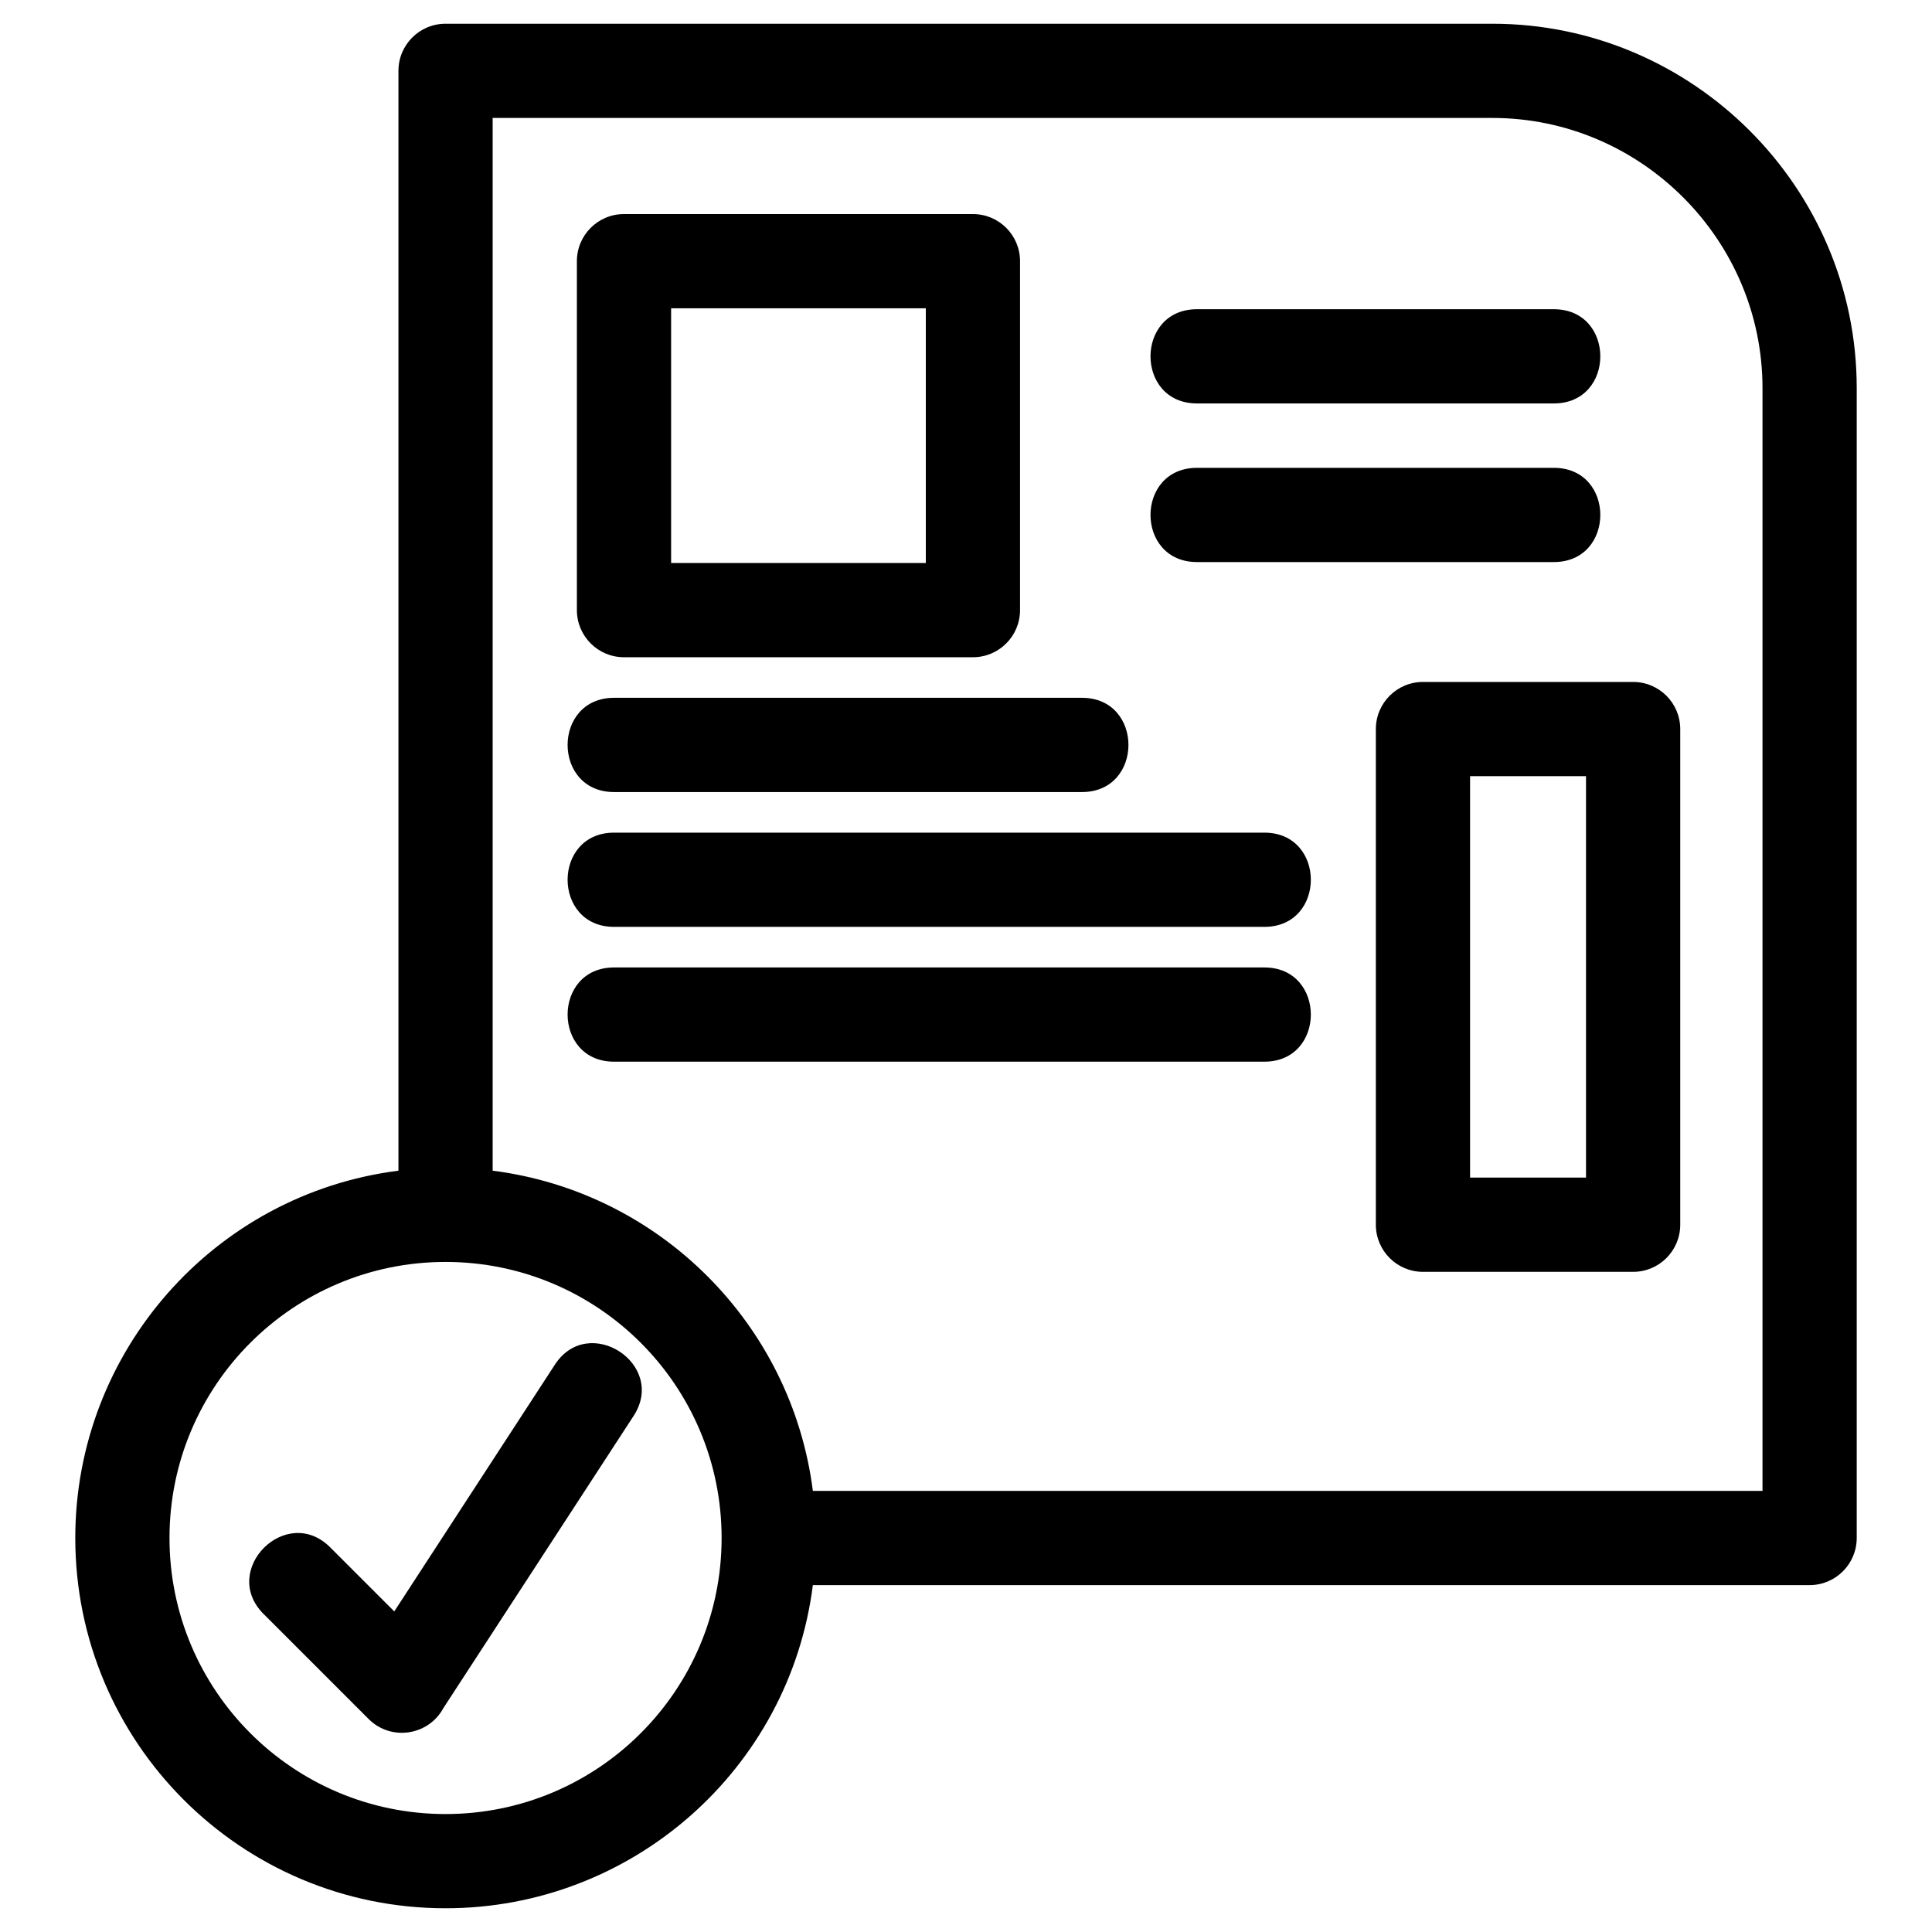
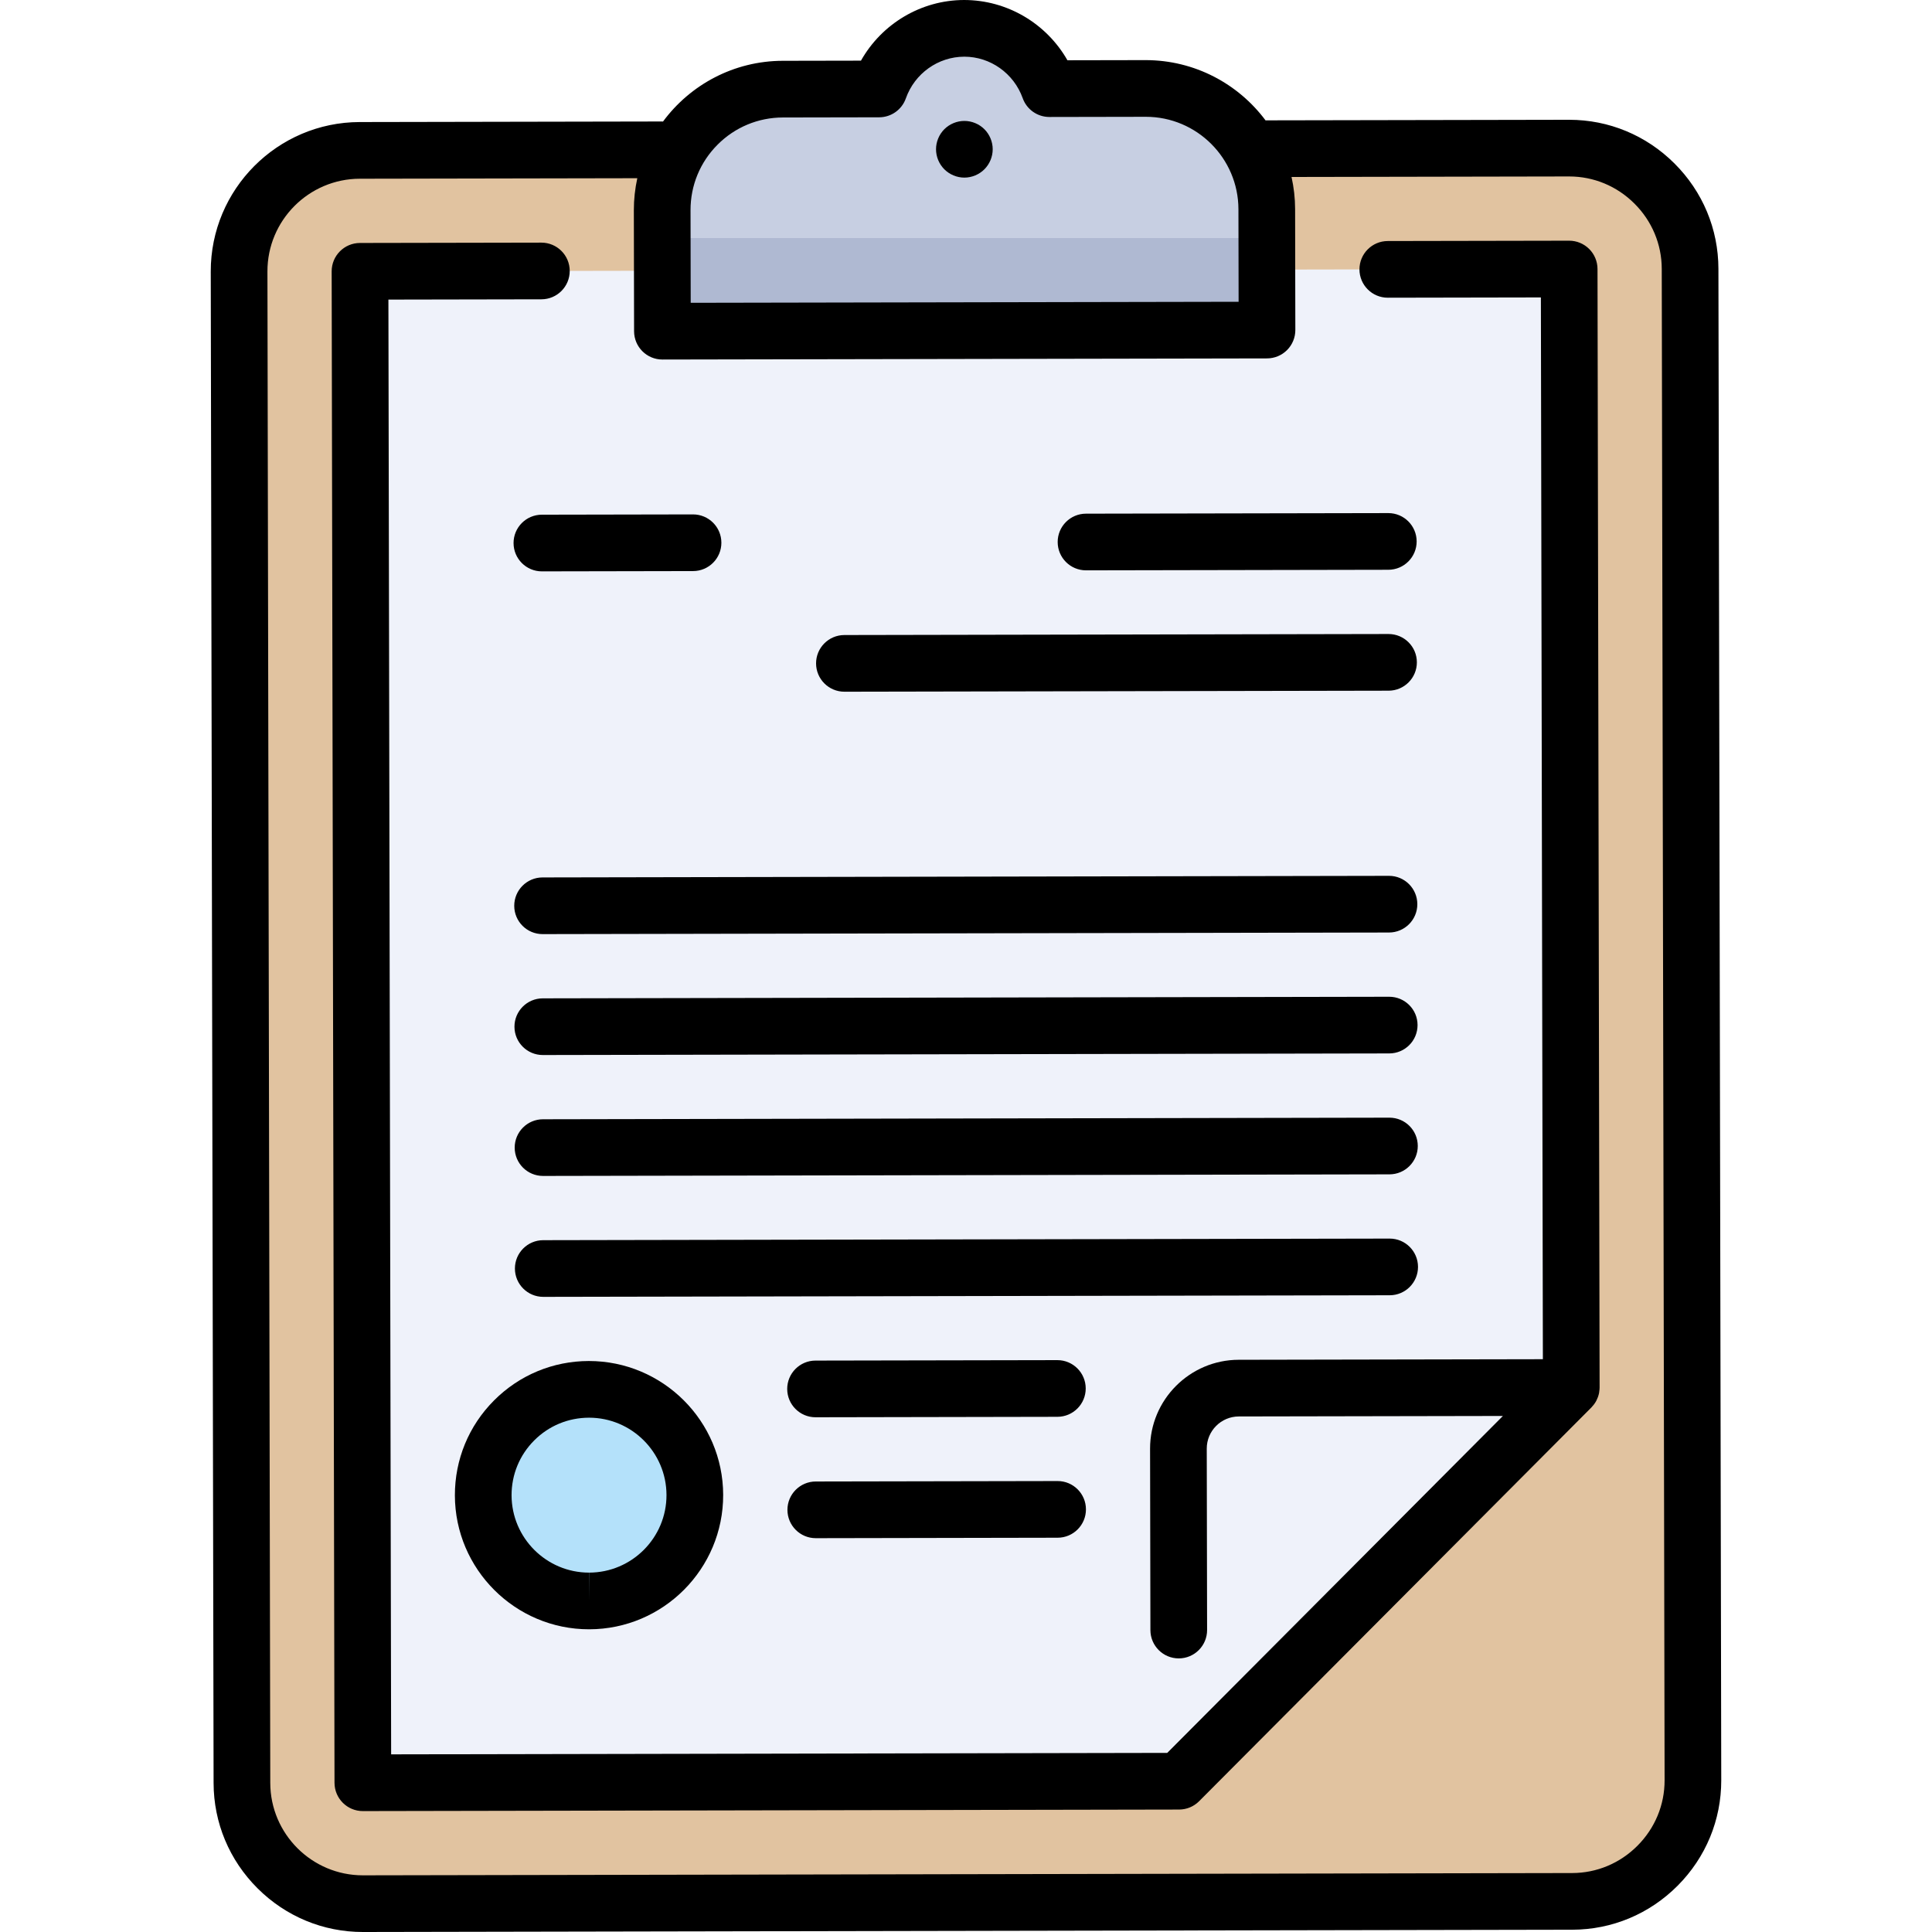
- <svg xmlns="http://www.w3.org/2000/svg" width="846.66px" height="846.66px" viewBox="0 0 846.66 846.66" style="shape-rendering:geometricPrecision; text-rendering:geometricPrecision; image-rendering:optimizeQuality; fill-rule:evenodd; clip-rule:evenodd" version="1.1" xml:space="preserve">
-   <defs>
-     <style type="text/css">
-    
-   </style>
-   </defs>
-   <g id="Layer_x0020_1">
-     <path class="fil0" d="M174.61 513.03l0 -481.99c0,-11.4 9.24,-20.64 20.64,-20.64l458.76 0c87.86,0 159.66,71.8 159.66,159.66l0 503.93c0,11.41 -9.24,20.65 -20.64,20.65l-436.81 0c-10.26,80.85 -79.33,141.62 -160.97,141.62 -89.61,0 -162.26,-72.65 -162.26,-162.27 0,-81.63 60.78,-150.7 141.62,-160.96zm-59.12 194.24c-19.2,-19.2 10,-48.39 29.2,-29.19l28.09 28.09 70.38 -108.12c14.72,-22.67 49.24,-0.25 34.52,22.42l-83.38 128.07c-6.51,12.05 -22.93,14.61 -32.76,4.78l-46.05 -46.05zm240.73 -53.92l416.16 0 0 -483.29c0,-65.06 -53.31,-118.37 -118.37,-118.37l-438.11 0 0 461.34c73.1,9.28 131.04,67.21 140.32,140.32zm-160.97 -100.33c-66.81,0 -120.97,54.16 -120.97,120.97 0,66.82 54.16,120.98 120.97,120.98 66.82,0 120.98,-54.16 120.98,-120.98 0,-66.81 -54.16,-120.97 -120.98,-120.97zm428.34 -254.17l92.1 0c11.4,0 20.64,9.25 20.64,20.65l0 217.21c0,11.4 -9.24,20.65 -20.64,20.65l-92.1 0c-11.4,0 -20.65,-9.25 -20.65,-20.65l0 -217.21c0,-11.4 9.25,-20.65 20.65,-20.65zm71.45 41.29l-50.81 0 0 175.92 50.81 0 0 -175.92zm-170.49 -163.34c-27.16,0 -27.16,-41.29 0,-41.29l156.39 0c27.16,0 27.16,41.29 0,41.29l-156.39 0zm0 69.51c-27.16,0 -27.16,-41.29 0,-41.29l156.39 0c27.16,0 27.16,41.29 0,41.29l-156.39 0zm-255.44 218.95c-27.16,0 -27.16,-41.29 0,-41.29l284.98 0c27.15,0 27.15,41.29 0,41.29l-284.98 0zm0 -59.08c-27.16,0 -27.16,-41.29 0,-41.29l284.98 0c27.15,0 27.15,41.29 0,41.29l-284.98 0zm0 -59.08c-27.16,0 -27.16,-41.3 0,-41.3l205.04 0c27.16,0 27.16,41.3 0,41.3l-205.04 0zm4.34 -253.29l152.92 0c11.4,0 20.64,9.24 20.64,20.64l0 152.92c0,11.4 -9.24,20.65 -20.64,20.65l-152.92 0c-11.4,0 -20.64,-9.25 -20.64,-20.65l0 -152.92c0,-11.4 9.24,-20.64 20.64,-20.64zm132.27 41.29l-111.62 0 0 111.63 111.62 0 0 -111.63z" />
-   </g>
+ <svg xmlns="http://www.w3.org/2000/svg" version="1.1" id="Layer_1" x="0px" y="0px" viewBox="0 0 511.999 511.999" style="enable-background:new 0 0 511.999 511.999;" xml:space="preserve">
+   <path style="fill:#E1C3A0;" d="M335.673,39.404l80.111-0.15c17.624-0.033,32.071,14.36,32.104,31.984l0.753,400.547  c0.033,17.624-14.36,32.071-31.984,32.104L96.22,504.49c-17.624,0.033-32.071-14.36-32.104-31.984L63.363,71.959  c-0.033-17.624,14.36-32.071,31.984-32.104l80.109-0.15" />
+   <polyline style="fill:#EFF2FA;" points="367.779,71.387 415.845,71.296 416.407,367.087 312.675,472.031 96.159,472.446   95.406,71.899 143.472,71.808 " />
+   <circle style="fill:#B4E1FA;" cx="156.095" cy="396.232" r="28.038" />
+   <path style="fill:#C7CFE2;" d="M303.601,23.442l-25.505,0.048c-3.329-9.307-12.143-16-22.591-15.98  c-10.449,0.02-19.238,6.745-22.531,16.064l-25.505,0.048c-17.697,0.033-32.017,14.407-31.984,32.104l0.06,32.044l160.219-0.301  l-0.03-16.022l-0.03-16.022C335.672,37.728,321.298,23.409,303.601,23.442z" />
+   <rect x="175.512" y="63.086" style="fill:#AFB9D2;" width="160.219" height="24.534" />
+   <path d="M455.399,71.222c-0.02-10.53-4.163-20.445-11.665-27.919c-7.485-7.457-17.386-11.56-27.887-11.56c-0.025,0-0.051,0-0.076,0  l-80.111,0.15c-0.092,0-0.182,0.011-0.273,0.014c-7.227-9.687-18.784-15.976-31.798-15.976l-20.709,0.039  C277.34,6.239,266.93,0,255.49,0c-11.414,0.021-21.818,6.301-27.327,16.073l-20.708,0.039c-13.008,0.024-24.555,6.36-31.749,16.095  c-0.084-0.003-0.165-0.013-0.25-0.013c-0.005,0-0.01,0-0.015,0l-80.11,0.15c-21.81,0.041-39.52,17.818-39.48,39.628l0.753,400.548  c0.02,10.529,4.163,20.445,11.665,27.919c7.485,7.456,17.385,11.56,27.887,11.56c0.025,0,0.051,0,0.076,0l320.437-0.603  c10.53-0.02,20.446-4.163,27.92-11.665c7.474-7.502,11.58-17.434,11.56-27.963L455.399,71.222z M190.149,38.351  c4.625-4.642,10.782-7.206,17.335-7.218l25.505-0.048c3.178-0.006,6.008-2.012,7.067-5.008c2.332-6.6,8.547-11.043,15.496-11.056  c6.902,0,13.122,4.42,15.474,10.998c1.068,2.988,3.899,4.982,7.072,4.982c0.004,0,0.009,0,0.014,0l25.552-0.048  c13.501,0,24.507,10.985,24.533,24.487l0.046,24.534l-145.199,0.272l-0.046-24.534C182.984,49.159,185.524,42.994,190.149,38.351z   M433.95,489.132c-4.642,4.66-10.789,7.233-17.307,7.245l-320.438,0.603c-0.016,0-0.031,0-0.047,0  c-13.506,0-24.508-10.975-24.533-24.487L70.873,71.944c-0.025-13.527,10.96-24.555,24.487-24.58l73.532-0.138  c-0.599,2.745-0.922,5.591-0.916,8.514l0.061,32.044c0.008,4.144,3.369,7.496,7.51,7.496c0.005,0,0.01,0,0.015,0l160.219-0.301  c1.992-0.004,3.9-0.798,5.306-2.21c1.406-1.411,2.193-3.323,2.19-5.315l-0.06-32.044c-0.005-2.922-0.339-5.767-0.95-8.51  l73.534-0.138c0.016,0,0.031,0,0.047,0c6.5,0,12.638,2.548,17.287,7.181c4.66,4.642,7.234,10.789,7.246,17.307l0.753,400.547  C441.143,478.315,438.593,484.471,433.95,489.132z" />
+   <path d="M423.355,71.282c-0.004-1.992-0.798-3.9-2.21-5.306c-1.408-1.402-3.314-2.19-5.3-2.19c-0.004,0-0.009,0-0.014,0  l-48.066,0.09c-4.148,0.008-7.504,3.377-7.496,7.524c0.008,4.144,3.369,7.496,7.51,7.496c0.005,0,0.01,0,0.015,0l40.555-0.076  l0.529,281.384l-80.61,0.151c-12.976,0.024-23.512,10.6-23.488,23.576l0.09,48.065c0.008,4.144,3.369,7.496,7.51,7.496  c0.005,0,0.01,0,0.015,0c4.148-0.008,7.504-3.377,7.496-7.524l-0.09-48.065c-0.009-4.693,3.802-8.519,8.496-8.528l69.989-0.131  l-88.956,89.29l-205.674,0.387l-0.725-385.526l40.555-0.076c4.148-0.008,7.504-3.377,7.496-7.524  c-0.008-4.143-3.369-7.496-7.51-7.496c-0.005,0-0.01,0-0.015,0l-48.066,0.09c-4.148,0.008-7.504,3.377-7.496,7.524l0.753,400.547  c0.008,4.143,3.369,7.496,7.51,7.496c0.005,0,0.01,0,0.015,0l216.297-0.407c0.056,0,0.11-0.007,0.165-0.009  c0.189-0.005,0.379-0.011,0.567-0.03c0.123-0.012,0.243-0.035,0.366-0.053c0.12-0.018,0.24-0.032,0.359-0.055  c0.137-0.027,0.27-0.064,0.406-0.099c0.102-0.026,0.205-0.049,0.306-0.079c0.134-0.041,0.264-0.09,0.395-0.138  c0.099-0.036,0.2-0.069,0.298-0.11c0.125-0.052,0.246-0.113,0.368-0.171c0.099-0.048,0.2-0.092,0.297-0.144  c0.122-0.065,0.237-0.139,0.355-0.21c0.092-0.056,0.185-0.108,0.275-0.168c0.136-0.091,0.265-0.191,0.396-0.291  c0.065-0.05,0.132-0.094,0.195-0.146c0.198-0.162,0.388-0.334,0.568-0.516l103.934-104.326c0.017-0.017,0.029-0.036,0.046-0.053  c0.212-0.217,0.408-0.45,0.592-0.691c0.055-0.071,0.109-0.142,0.161-0.216c0.184-0.259,0.356-0.528,0.508-0.811  c0.018-0.033,0.032-0.068,0.049-0.102c0.135-0.262,0.252-0.535,0.356-0.813c0.025-0.068,0.051-0.134,0.074-0.202  c0.105-0.309,0.195-0.625,0.26-0.95c0.004-0.018,0.005-0.037,0.008-0.056c0.056-0.295,0.09-0.598,0.111-0.904  c0.006-0.09,0.01-0.179,0.013-0.269c0.003-0.083,0.012-0.165,0.012-0.248L423.355,71.282z" />
+   <path d="M255.566,47.069c1.973,0,3.915-0.811,5.307-2.203c1.402-1.402,2.203-3.335,2.203-5.317c0-1.973-0.801-3.905-2.203-5.307  c-1.392-1.392-3.335-2.193-5.307-2.193s-3.915,0.801-5.307,2.193c-1.402,1.402-2.203,3.335-2.203,5.307  c0,1.983,0.801,3.915,2.203,5.317C251.651,46.258,253.584,47.069,255.566,47.069z" />
+   <path d="M287.805,151.146c0.005,0,0.01,0,0.015,0l80.11-0.15c4.148-0.008,7.504-3.377,7.496-7.524  c-0.008-4.144-3.369-7.496-7.51-7.496c-0.005,0-0.01,0-0.015,0l-80.11,0.15c-4.148,0.008-7.504,3.377-7.496,7.524  C280.302,147.793,283.663,151.146,287.805,151.146z" />
+   <path d="M223.777,183.311c0.005,0,0.01,0,0.015,0l144.197-0.271c4.148-0.008,7.504-3.377,7.496-7.524  c-0.008-4.144-3.369-7.496-7.51-7.496c-0.005,0-0.01,0-0.015,0l-144.197,0.271c-4.148,0.008-7.504,3.377-7.496,7.524  C216.275,179.957,219.636,183.311,223.777,183.311z" />
+   <path d="M368.095,232.106c-0.005,0-0.01,0-0.015,0l-224.307,0.422c-4.148,0.008-7.504,3.377-7.496,7.524  c0.008,4.144,3.369,7.496,7.51,7.496c0.005,0,0.01,0,0.015,0l224.307-0.422c4.148-0.008,7.504-3.377,7.496-7.524  C375.598,235.459,372.237,232.106,368.095,232.106z" />
+   <path d="M368.155,264.15c-0.005,0-0.01,0-0.015,0l-224.307,0.422c-4.148,0.008-7.504,3.377-7.496,7.524  c0.008,4.144,3.369,7.496,7.51,7.496c0.005,0,0.01,0,0.015,0l224.307-0.422c4.148-0.008,7.504-3.377,7.496-7.524  C375.658,267.503,372.297,264.15,368.155,264.15z" />
+   <path d="M368.215,296.194c-0.005,0-0.01,0-0.015,0l-224.307,0.422c-4.148,0.008-7.504,3.377-7.496,7.524  c0.008,4.144,3.369,7.496,7.51,7.496c0.005,0,0.01,0,0.015,0l224.307-0.422c4.148-0.008,7.504-3.377,7.496-7.524  C375.718,299.547,372.357,296.194,368.215,296.194z" />
+   <path d="M375.786,335.734c-0.008-4.144-3.369-7.496-7.51-7.496c-0.005,0-0.01,0-0.015,0l-224.307,0.422  c-4.148,0.008-7.504,3.377-7.496,7.524c0.008,4.144,3.369,7.496,7.51,7.496c0.005,0,0.01,0,0.015,0l224.307-0.422  C372.438,343.25,375.794,339.882,375.786,335.734z" />
+   <path d="M216.142,375.589l64.088-0.121c4.148-0.008,7.504-3.377,7.496-7.524c-0.008-4.143-3.369-7.496-7.51-7.496  c-0.005,0-0.01,0-0.015,0l-64.088,0.121c-4.148,0.008-7.504,3.377-7.496,7.524c0.008,4.143,3.369,7.496,7.51,7.496  C216.133,375.589,216.138,375.589,216.142,375.589z" />
+   <path d="M216.188,407.632c0.005,0,0.01,0,0.015,0l64.088-0.121c4.148-0.008,7.504-3.377,7.496-7.524  c-0.008-4.143-3.369-7.496-7.51-7.496c-0.005,0-0.01,0-0.015,0l-64.088,0.121c-4.148,0.008-7.504,3.377-7.496,7.524  C208.685,404.279,212.047,407.632,216.188,407.632z" />
+   <path d="M136.097,143.922c0.008,4.144,3.369,7.496,7.51,7.496c0.005,0,0.01,0,0.015,0l40.055-0.075  c4.148-0.008,7.504-3.377,7.496-7.524c-0.008-4.144-3.369-7.496-7.51-7.496c-0.005,0-0.01,0-0.015,0l-40.055,0.075  C139.446,136.404,136.09,139.774,136.097,143.922z" />
+   <path d="M130.915,371.139c-6.701,6.726-10.382,15.66-10.365,25.156c0.037,19.565,15.984,35.483,35.549,35.483  c0.005,0,0.063,0,0.067,0c19.602-0.037,35.519-16.014,35.482-35.616c-0.037-19.565-15.983-35.482-35.615-35.482  C146.536,360.698,137.617,364.413,130.915,371.139z M176.627,396.191c0.021,11.319-9.171,20.545-20.489,20.567l-0.039,7.51v-7.51  c-11.297,0-20.506-9.192-20.528-20.49c-0.01-5.484,2.115-10.642,5.985-14.527c3.87-3.884,9.021-6.029,14.545-6.039  C167.398,375.702,176.605,384.892,176.627,396.191z" />
+   <g>
+ </g>
+   <g>
+ </g>
+   <g>
+ </g>
+   <g>
+ </g>
+   <g>
+ </g>
+   <g>
+ </g>
+   <g>
+ </g>
+   <g>
+ </g>
+   <g>
+ </g>
+   <g>
+ </g>
+   <g>
+ </g>
+   <g>
+ </g>
+   <g>
+ </g>
+   <g>
+ </g>
+   <g>
+ </g>
</svg>
